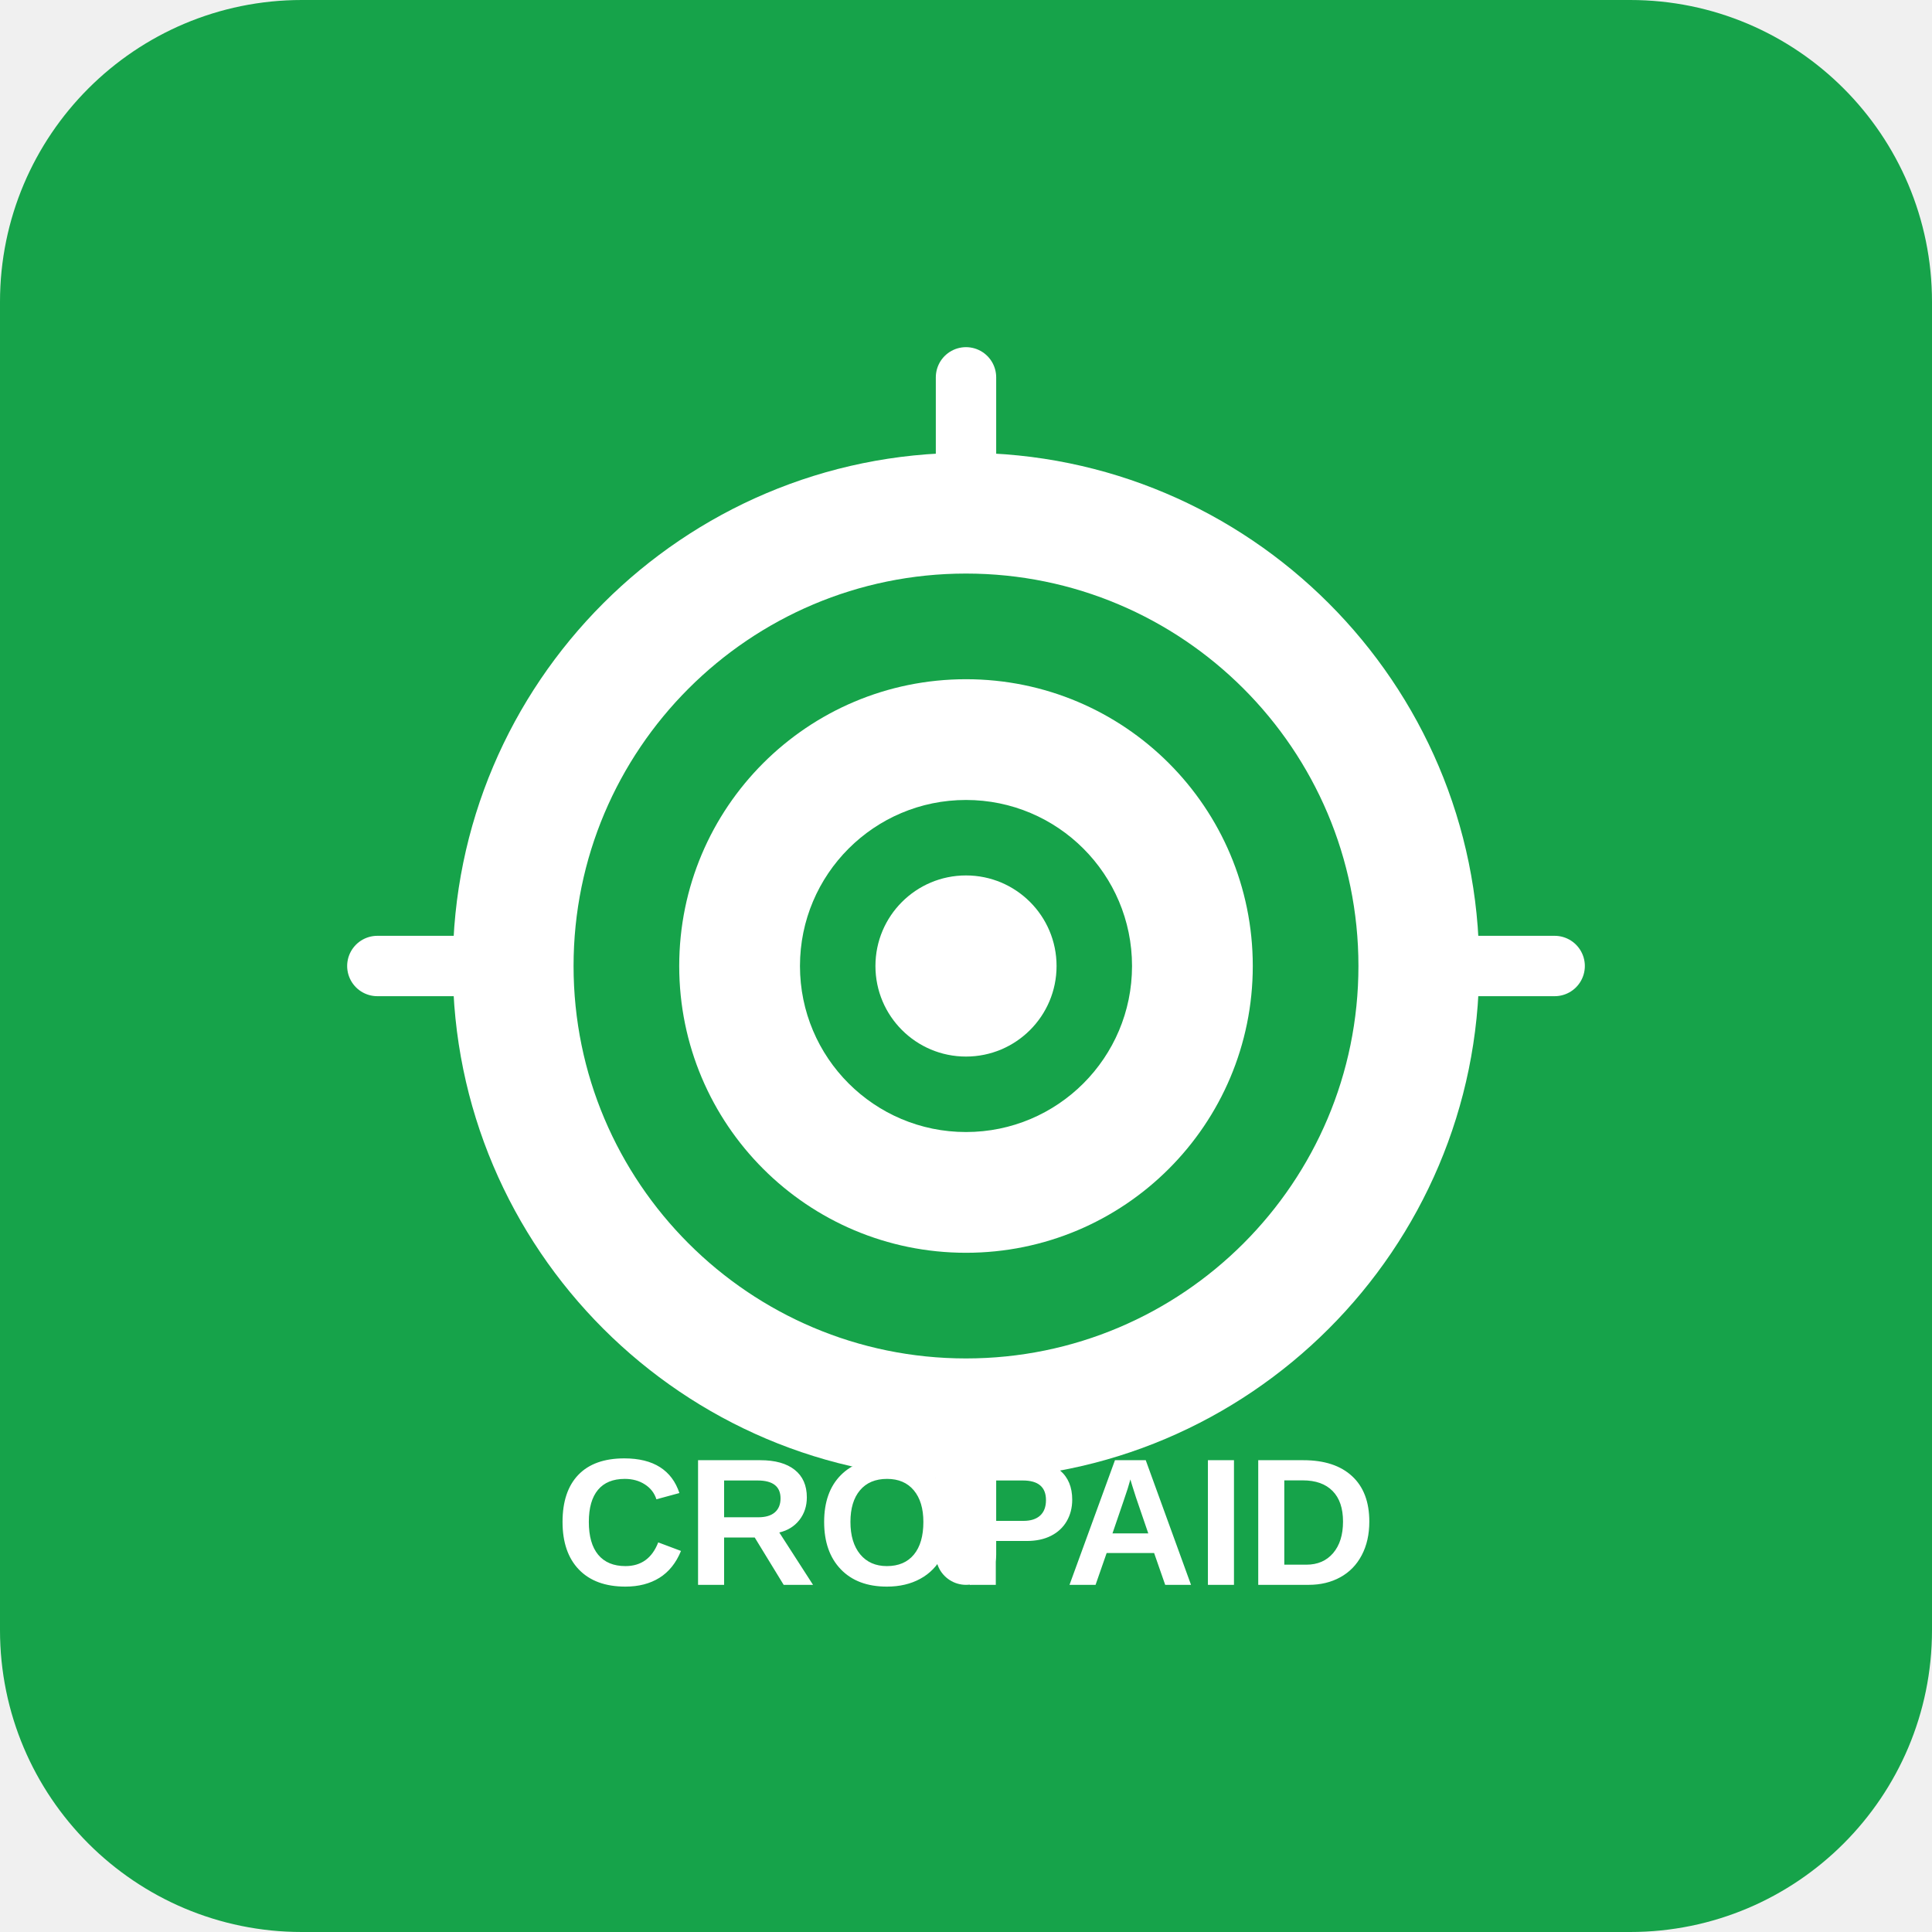
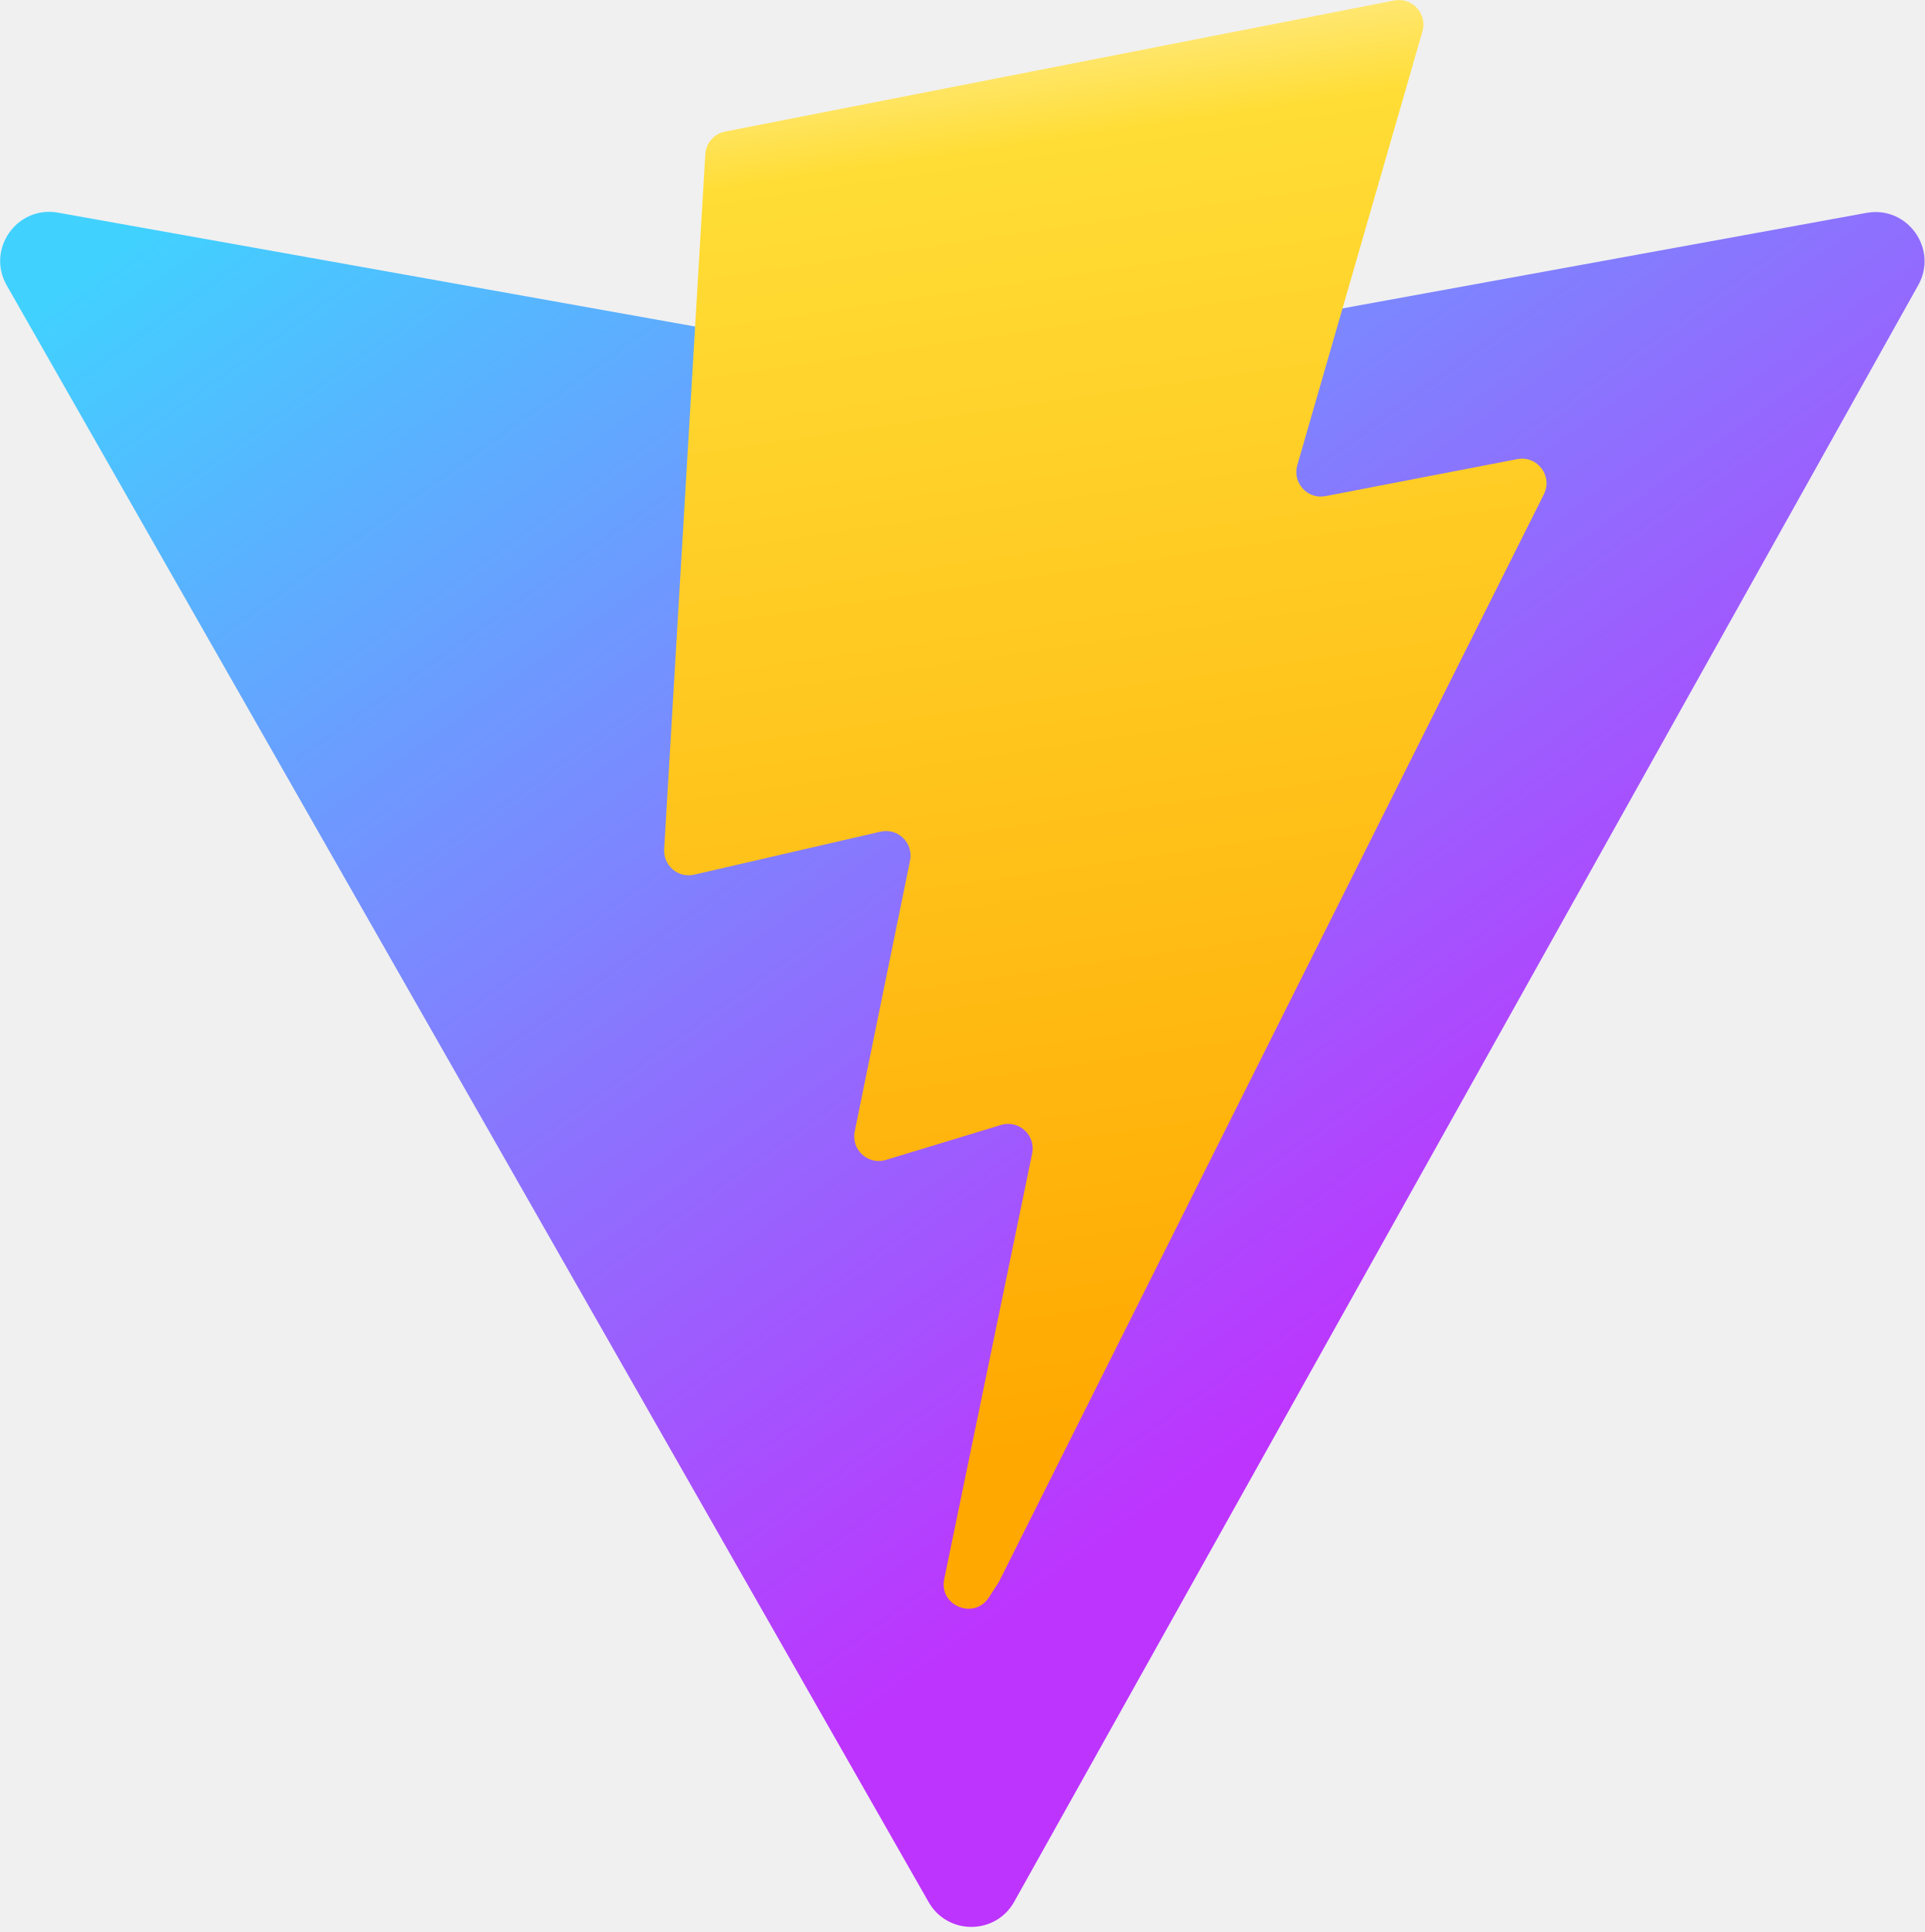
- <svg xmlns="http://www.w3.org/2000/svg" viewBox="0 0 512 512">
-   <rect width="512" height="512" rx="80" fill="#16a34a" />
-   <path d="M256 120c-75 0-136 61-136 136s61 136 136 136 136-61 136-136-61-136-136-136zm0 240c-57.4 0-104-46.6-104-104s46.6-104 104-104 104 46.6 104 104-46.6 104-104 104z" fill="#fff" />
-   <path d="M256 180c-42 0-76 34-76 76s34 76 76 76 76-34 76-76-34-76-76-76zm0 120c-24.3 0-44-19.7-44-44s19.7-44 44-44 44 19.7 44 44-19.7 44-44 44z" fill="#fff" />
-   <circle cx="256" cy="256" r="24" fill="#fff" />
-   <path d="M256 100v40M256 372v40M100 256h40M372 256h40" stroke="#fff" stroke-width="16" stroke-linecap="round" />
-   <text x="256" y="420" text-anchor="middle" font-family="Arial, sans-serif" font-size="48" font-weight="bold" fill="#fff">CROPAID</text>
+ <svg xmlns="http://www.w3.org/2000/svg" aria-hidden="true" role="img" class="iconify iconify--logos" width="31.88" height="32" preserveAspectRatio="xMidYMid meet" viewBox="0 0 256 257">
+   <defs>
+     <linearGradient id="IconifyId1813088fe1fbc01fb466" x1="-.828%" x2="57.636%" y1="7.652%" y2="78.411%">
+       <stop offset="0%" stop-color="#41D1FF" />
+       <stop offset="100%" stop-color="#BD34FE" />
+     </linearGradient>
+     <linearGradient id="IconifyId1813088fe1fbc01fb467" x1="43.376%" x2="50.316%" y1="2.242%" y2="89.03%">
+       <stop offset="0%" stop-color="#FFEA83" />
+       <stop offset="8.333%" stop-color="#FFDD35" />
+       <stop offset="100%" stop-color="#FFA800" />
+     </linearGradient>
+   </defs>
+   <path fill="url(#IconifyId1813088fe1fbc01fb466)" d="M255.153 37.938L134.897 252.976c-2.483 4.44-8.862 4.466-11.382.048L.875 37.958c-2.746-4.814 1.371-10.646 6.827-9.67l120.385 21.517a6.537 6.537 0 0 0 2.322-.004l117.867-21.483c5.438-.991 9.574 4.796 6.877 9.62Z" />
+   <path fill="url(#IconifyId1813088fe1fbc01fb467)" d="M185.432.063L96.44 17.501a3.268 3.268 0 0 0-2.634 3.014l-5.474 92.456a3.268 3.268 0 0 0 3.997 3.378l24.777-5.718c2.318-.535 4.413 1.507 3.936 3.838l-7.361 36.047c-.495 2.426 1.782 4.5 4.151 3.78l15.304-4.649c2.372-.72 4.652 1.36 4.15 3.788l-11.698 56.621c-.732 3.542 3.979 5.473 5.943 2.437l1.313-2.028l72.516-144.72c1.215-2.423-.88-5.186-3.54-4.672l-25.505 4.922c-2.396.462-4.435-1.77-3.759-4.114l16.646-57.705c.677-2.35-1.37-4.583-3.769-4.113Z" />
</svg>
